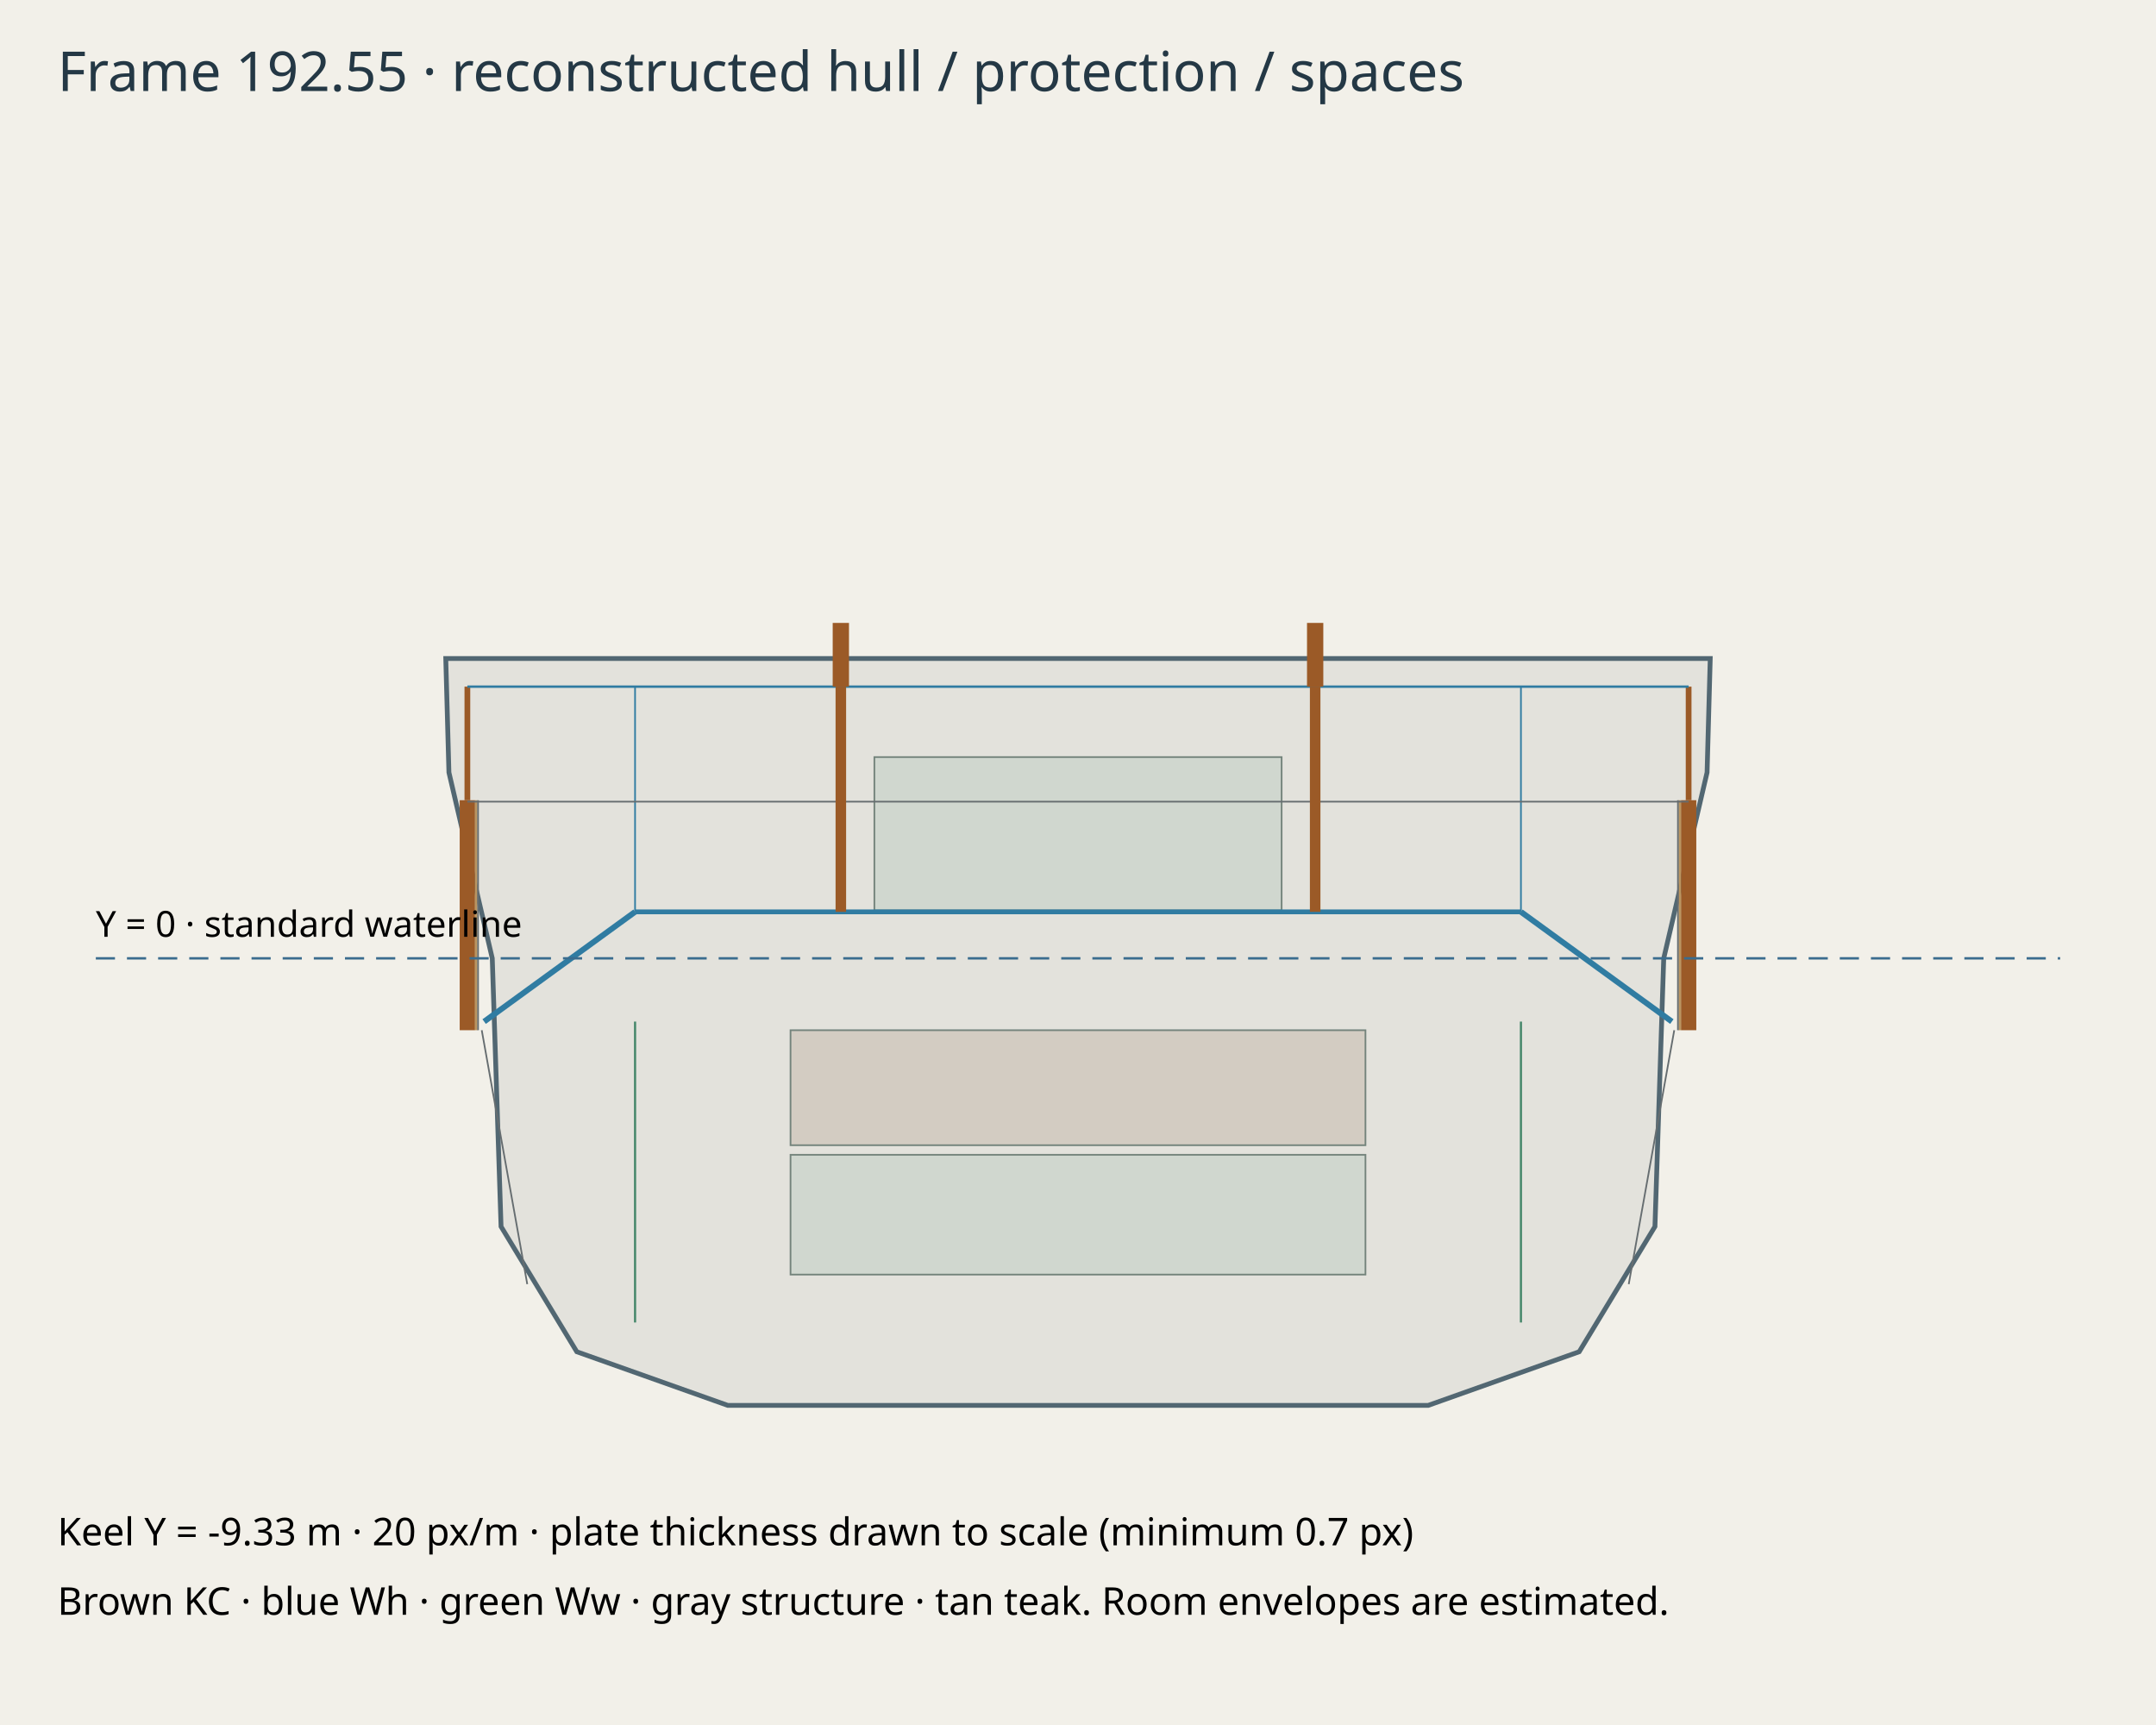
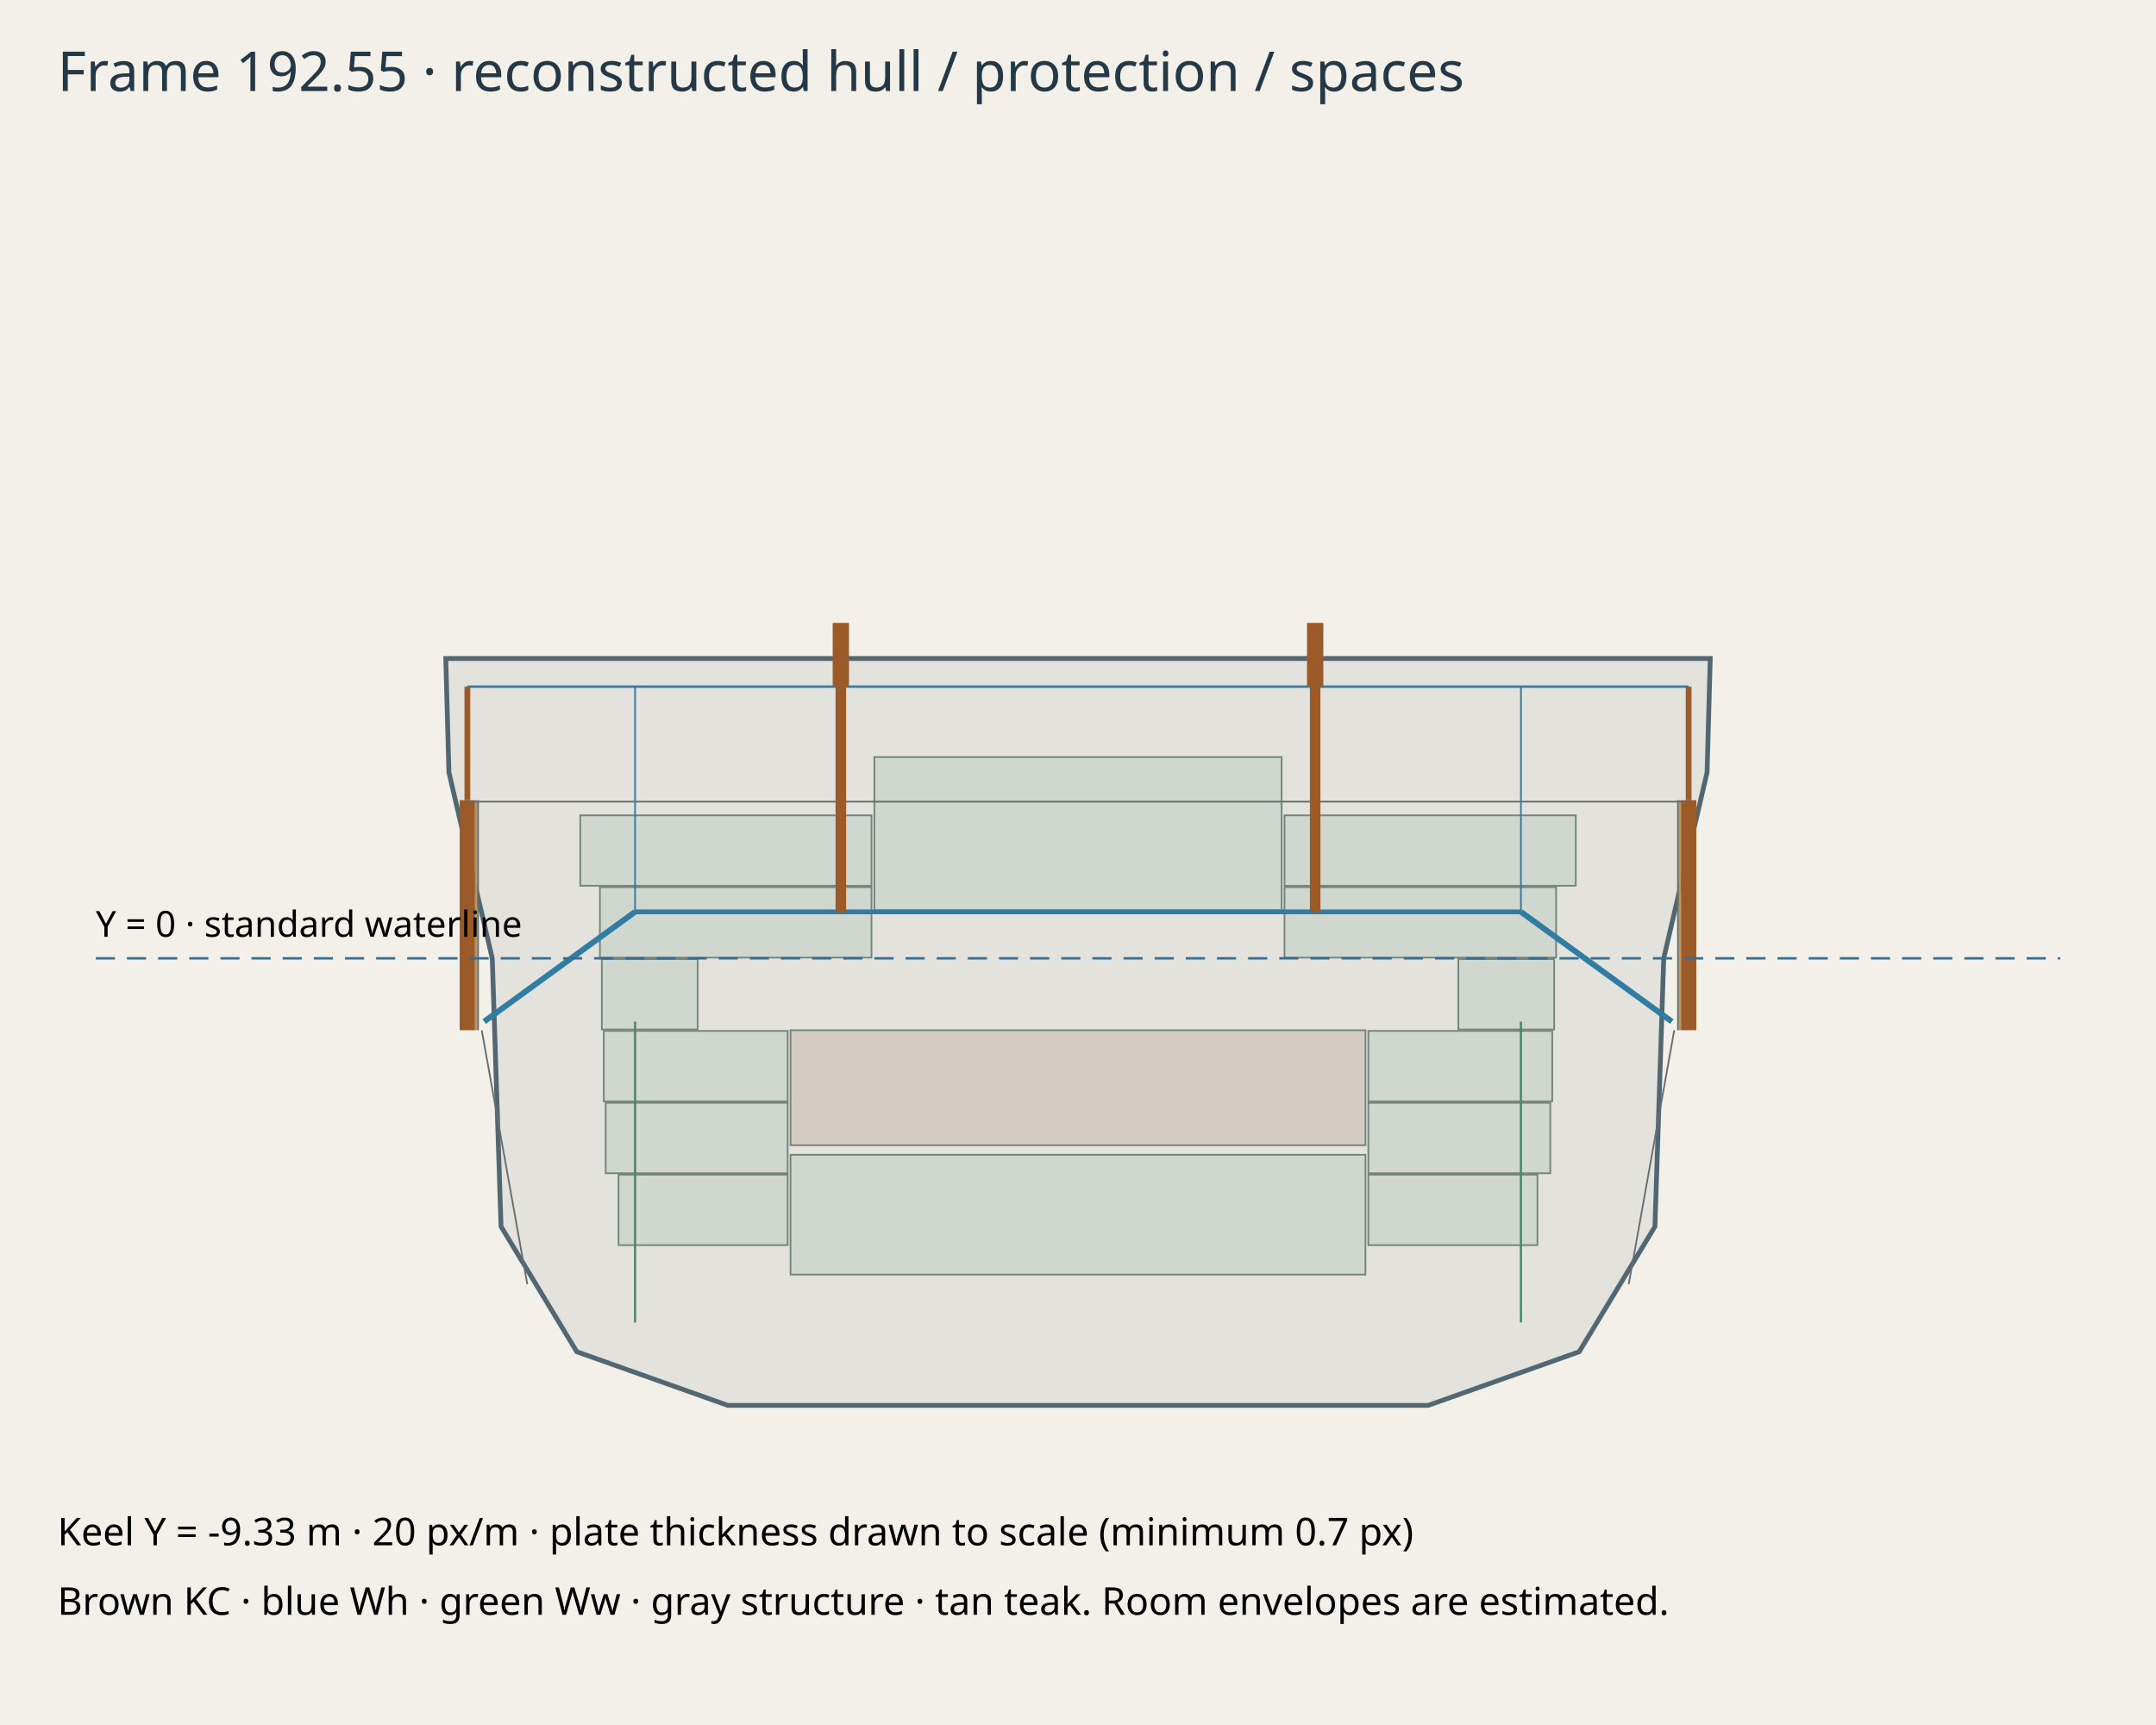
<svg xmlns="http://www.w3.org/2000/svg" viewBox="0 0 900 720" role="img" aria-label="Authored hull, armor and room section">
  <rect width="900" height="720" fill="#f2f0e9" />
  <text x="24" y="38" font-family="sans-serif" font-size="23" fill="#243845">Frame 192.55 · reconstructed hull / protection / spaces</text>
  <polygon points="450.00,586.60 596.17,586.60 659.22,564.21 690.84,511.96 694.51,400.00 712.60,322.41 713.92,274.86 186.08,274.86 187.40,322.41 205.49,400.00 209.16,511.96 240.78,564.21 303.83,586.60 450.00,586.60" fill="#e3e2dc" stroke="#526772" stroke-width="2" />
  <rect x="330.0" y="430.0" width="240" height="48.0" fill="#aa927e" fill-opacity=".28" stroke="#74847c" stroke-width=".7" />
  <rect x="330.0" y="482.0" width="240" height="50.0" fill="#9fbbad" fill-opacity=".28" stroke="#74847c" stroke-width=".7" />
  <rect x="365.0" y="316.0" width="170.0" height="64.0" fill="#9fbbad" fill-opacity=".28" stroke="#74847c" stroke-width=".7" />
+   <rect x="258.21" y="490.3" width="70.59" height="29.4" fill="#9fbbad" fill-opacity=".28" stroke="#74847c" stroke-width=".7" />
+   <rect x="571.2" y="490.3" width="70.59" height="29.4" fill="#9fbbad" fill-opacity=".28" stroke="#74847c" stroke-width=".7" />
+   <rect x="252.84" y="460.3" width="75.96" height="29.4" fill="#9fbbad" fill-opacity=".28" stroke="#74847c" stroke-width=".7" />
+   <rect x="571.2" y="460.3" width="75.96" height="29.4" fill="#9fbbad" fill-opacity=".28" stroke="#74847c" stroke-width=".7" />
+   <rect x="252.034" y="430.3" width="76.766" height="29.4" fill="#9fbbad" fill-opacity=".28" stroke="#74847c" stroke-width=".7" />
+   <rect x="571.2" y="430.3" width="76.766" height="29.4" fill="#9fbbad" fill-opacity=".28" stroke="#74847c" stroke-width=".7" />
+   <rect x="251.229" y="400.3" width="40" height="29.4" fill="#9fbbad" fill-opacity=".28" stroke="#74847c" stroke-width=".7" />
+   <rect x="608.771" y="400.3" width="40" height="29.4" fill="#9fbbad" fill-opacity=".28" stroke="#74847c" stroke-width=".7" />
+   <rect x="250.424" y="370.3" width="113.376" height="29.4" fill="#9fbbad" fill-opacity=".28" stroke="#74847c" stroke-width=".7" />
+   <rect x="536.2" y="370.3" width="113.376" height="29.4" fill="#9fbbad" fill-opacity=".28" stroke="#74847c" stroke-width=".7" />
+   <rect x="242.219" y="340.3" width="121.581" height="29.4" fill="#9fbbad" fill-opacity=".28" stroke="#74847c" stroke-width=".7" />
+   <rect x="536.2" y="340.3" width="121.581" height="29.4" fill="#9fbbad" fill-opacity=".28" stroke="#74847c" stroke-width=".7" />
  <line x1="195.1" y1="430.0" x2="195.1" y2="334.0" stroke="#9b5a27" stroke-width="6.4" />
  <line x1="198.8" y1="430.0" x2="198.8" y2="334.0" stroke="#ba9560" stroke-width="1.0" />
  <line x1="199.56" y1="430.0" x2="199.56" y2="334.0" stroke="#666d70" stroke-width="0.7" />
  <line x1="195.1" y1="334.0" x2="195.1" y2="286.6" stroke="#9b5a27" stroke-width="2.4" />
  <line x1="265.1" y1="552.0" x2="265.1" y2="426.4" stroke="#45876a" stroke-width="0.9" />
  <line x1="265.1" y1="380.6" x2="265.1" y2="286.6" stroke="#307ca2" stroke-width="0.7" />
  <line x1="202.1" y1="426.4" x2="265.1" y2="380.6" stroke="#307ca2" stroke-width="2.4" />
  <line x1="704.9" y1="430.0" x2="704.9" y2="334.0" stroke="#9b5a27" stroke-width="6.4" />
  <line x1="701.2" y1="430.0" x2="701.2" y2="334.0" stroke="#ba9560" stroke-width="1.0" />
  <line x1="700.44" y1="430.0" x2="700.44" y2="334.0" stroke="#666d70" stroke-width="0.7" />
  <line x1="704.9" y1="334.0" x2="704.9" y2="286.6" stroke="#9b5a27" stroke-width="2.4" />
  <line x1="634.9" y1="552.0" x2="634.9" y2="426.4" stroke="#45876a" stroke-width="0.9" />
  <line x1="634.9" y1="380.6" x2="634.9" y2="286.6" stroke="#307ca2" stroke-width="0.7" />
  <line x1="697.9" y1="426.4" x2="634.9" y2="380.6" stroke="#307ca2" stroke-width="2.4" />
  <line x1="704.9" y1="286.6" x2="195.1" y2="286.6" stroke="#307ca2" stroke-width="1.0" />
  <line x1="704.9" y1="334.6" x2="195.1" y2="334.6" stroke="#666d70" stroke-width="0.7" />
  <line x1="634.9" y1="380.6" x2="265.1" y2="380.6" stroke="#307ca2" stroke-width="2.0" />
  <line x1="351" y1="380.6" x2="351" y2="286.6" stroke="#9b5a27" stroke-width="4.4" />
  <line x1="549" y1="380.6" x2="549" y2="286.6" stroke="#9b5a27" stroke-width="4.4" />
  <line x1="351" y1="286.6" x2="351" y2="260.0" stroke="#9b5a27" stroke-width="6.8" />
  <line x1="549" y1="286.6" x2="549" y2="260.0" stroke="#9b5a27" stroke-width="6.8" />
  <line x1="201.1" y1="430.0" x2="220.1" y2="536.0" stroke="#666d70" stroke-width="0.7" />
  <line x1="698.9" y1="430.0" x2="679.9" y2="536.0" stroke="#666d70" stroke-width="0.7" />
  <path d="M40 400H860" stroke="#3a6c8e" stroke-dasharray="8 5" />
  <text x="40" y="391" font-family="sans-serif" font-size="15">Y = 0 · standard waterline</text>
  <text x="24" y="645" font-family="sans-serif" font-size="16">Keel Y = -9.33 m · 20 px/m · plate thickness drawn to scale (minimum 0.7 px)</text>
  <text x="24" y="674" font-family="sans-serif" font-size="16">Brown KC · blue Wh · green Ww · gray structure · tan teak. Room envelopes are estimated.</text>
</svg>
